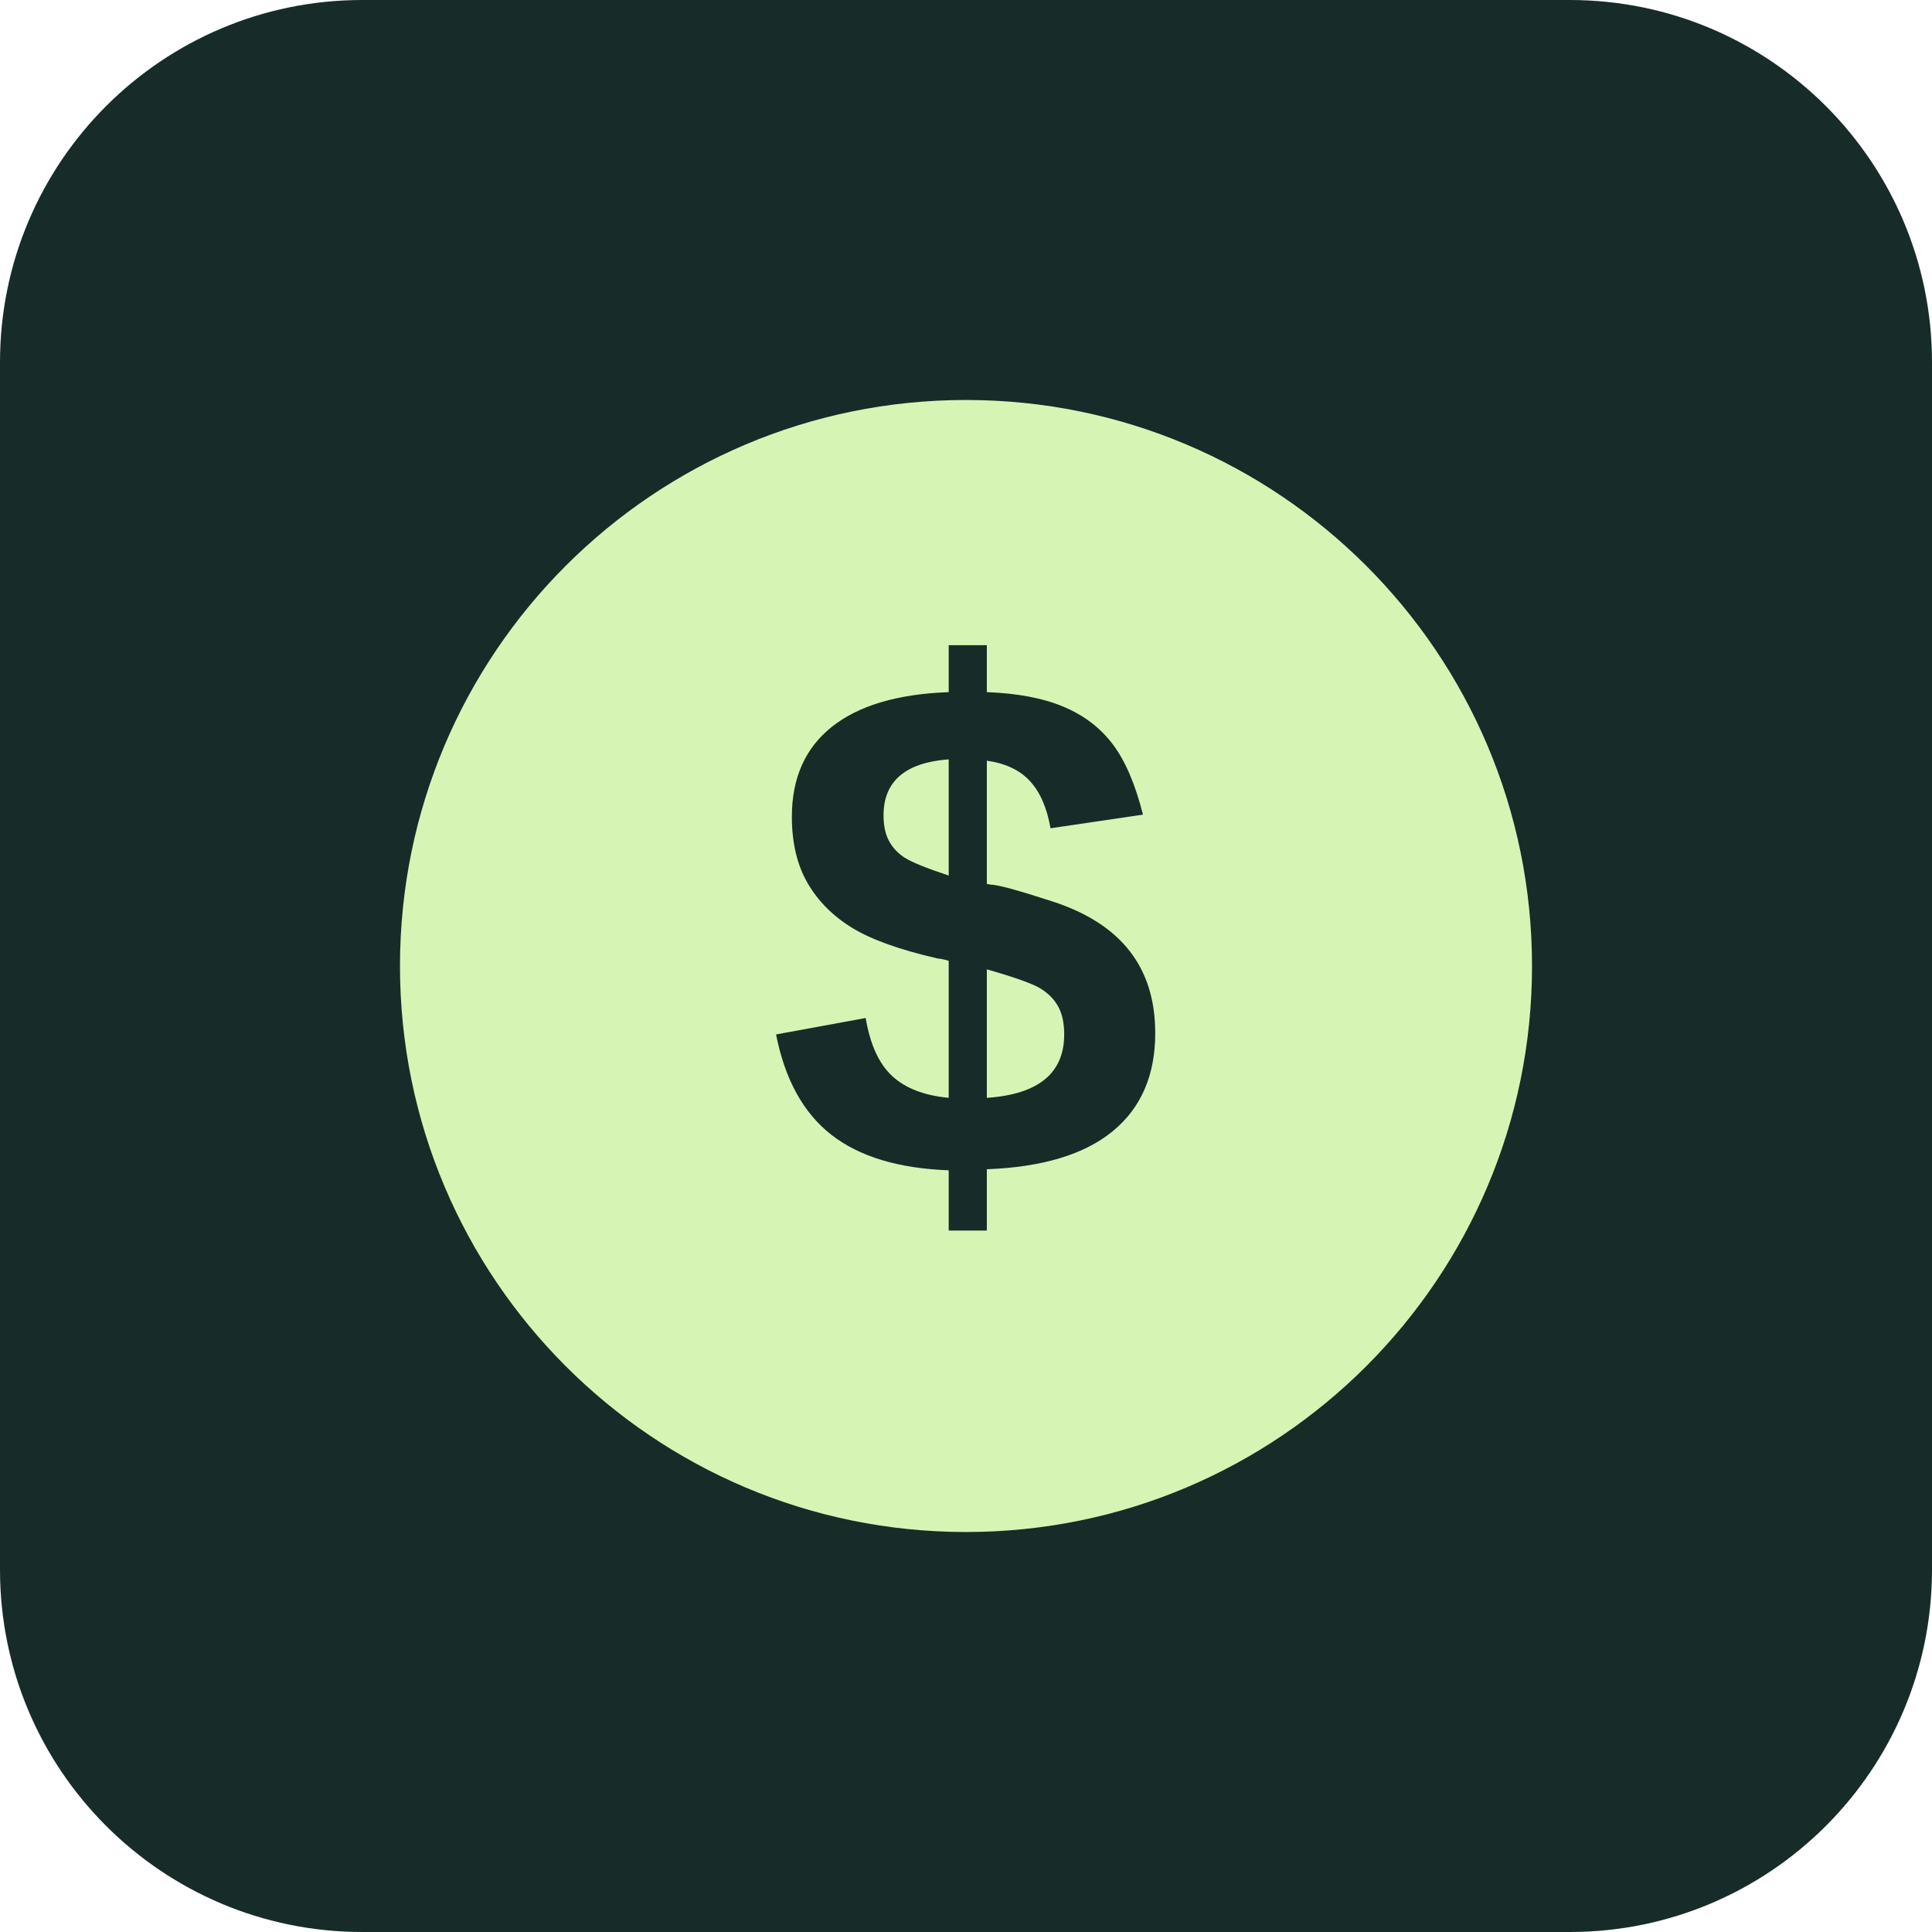
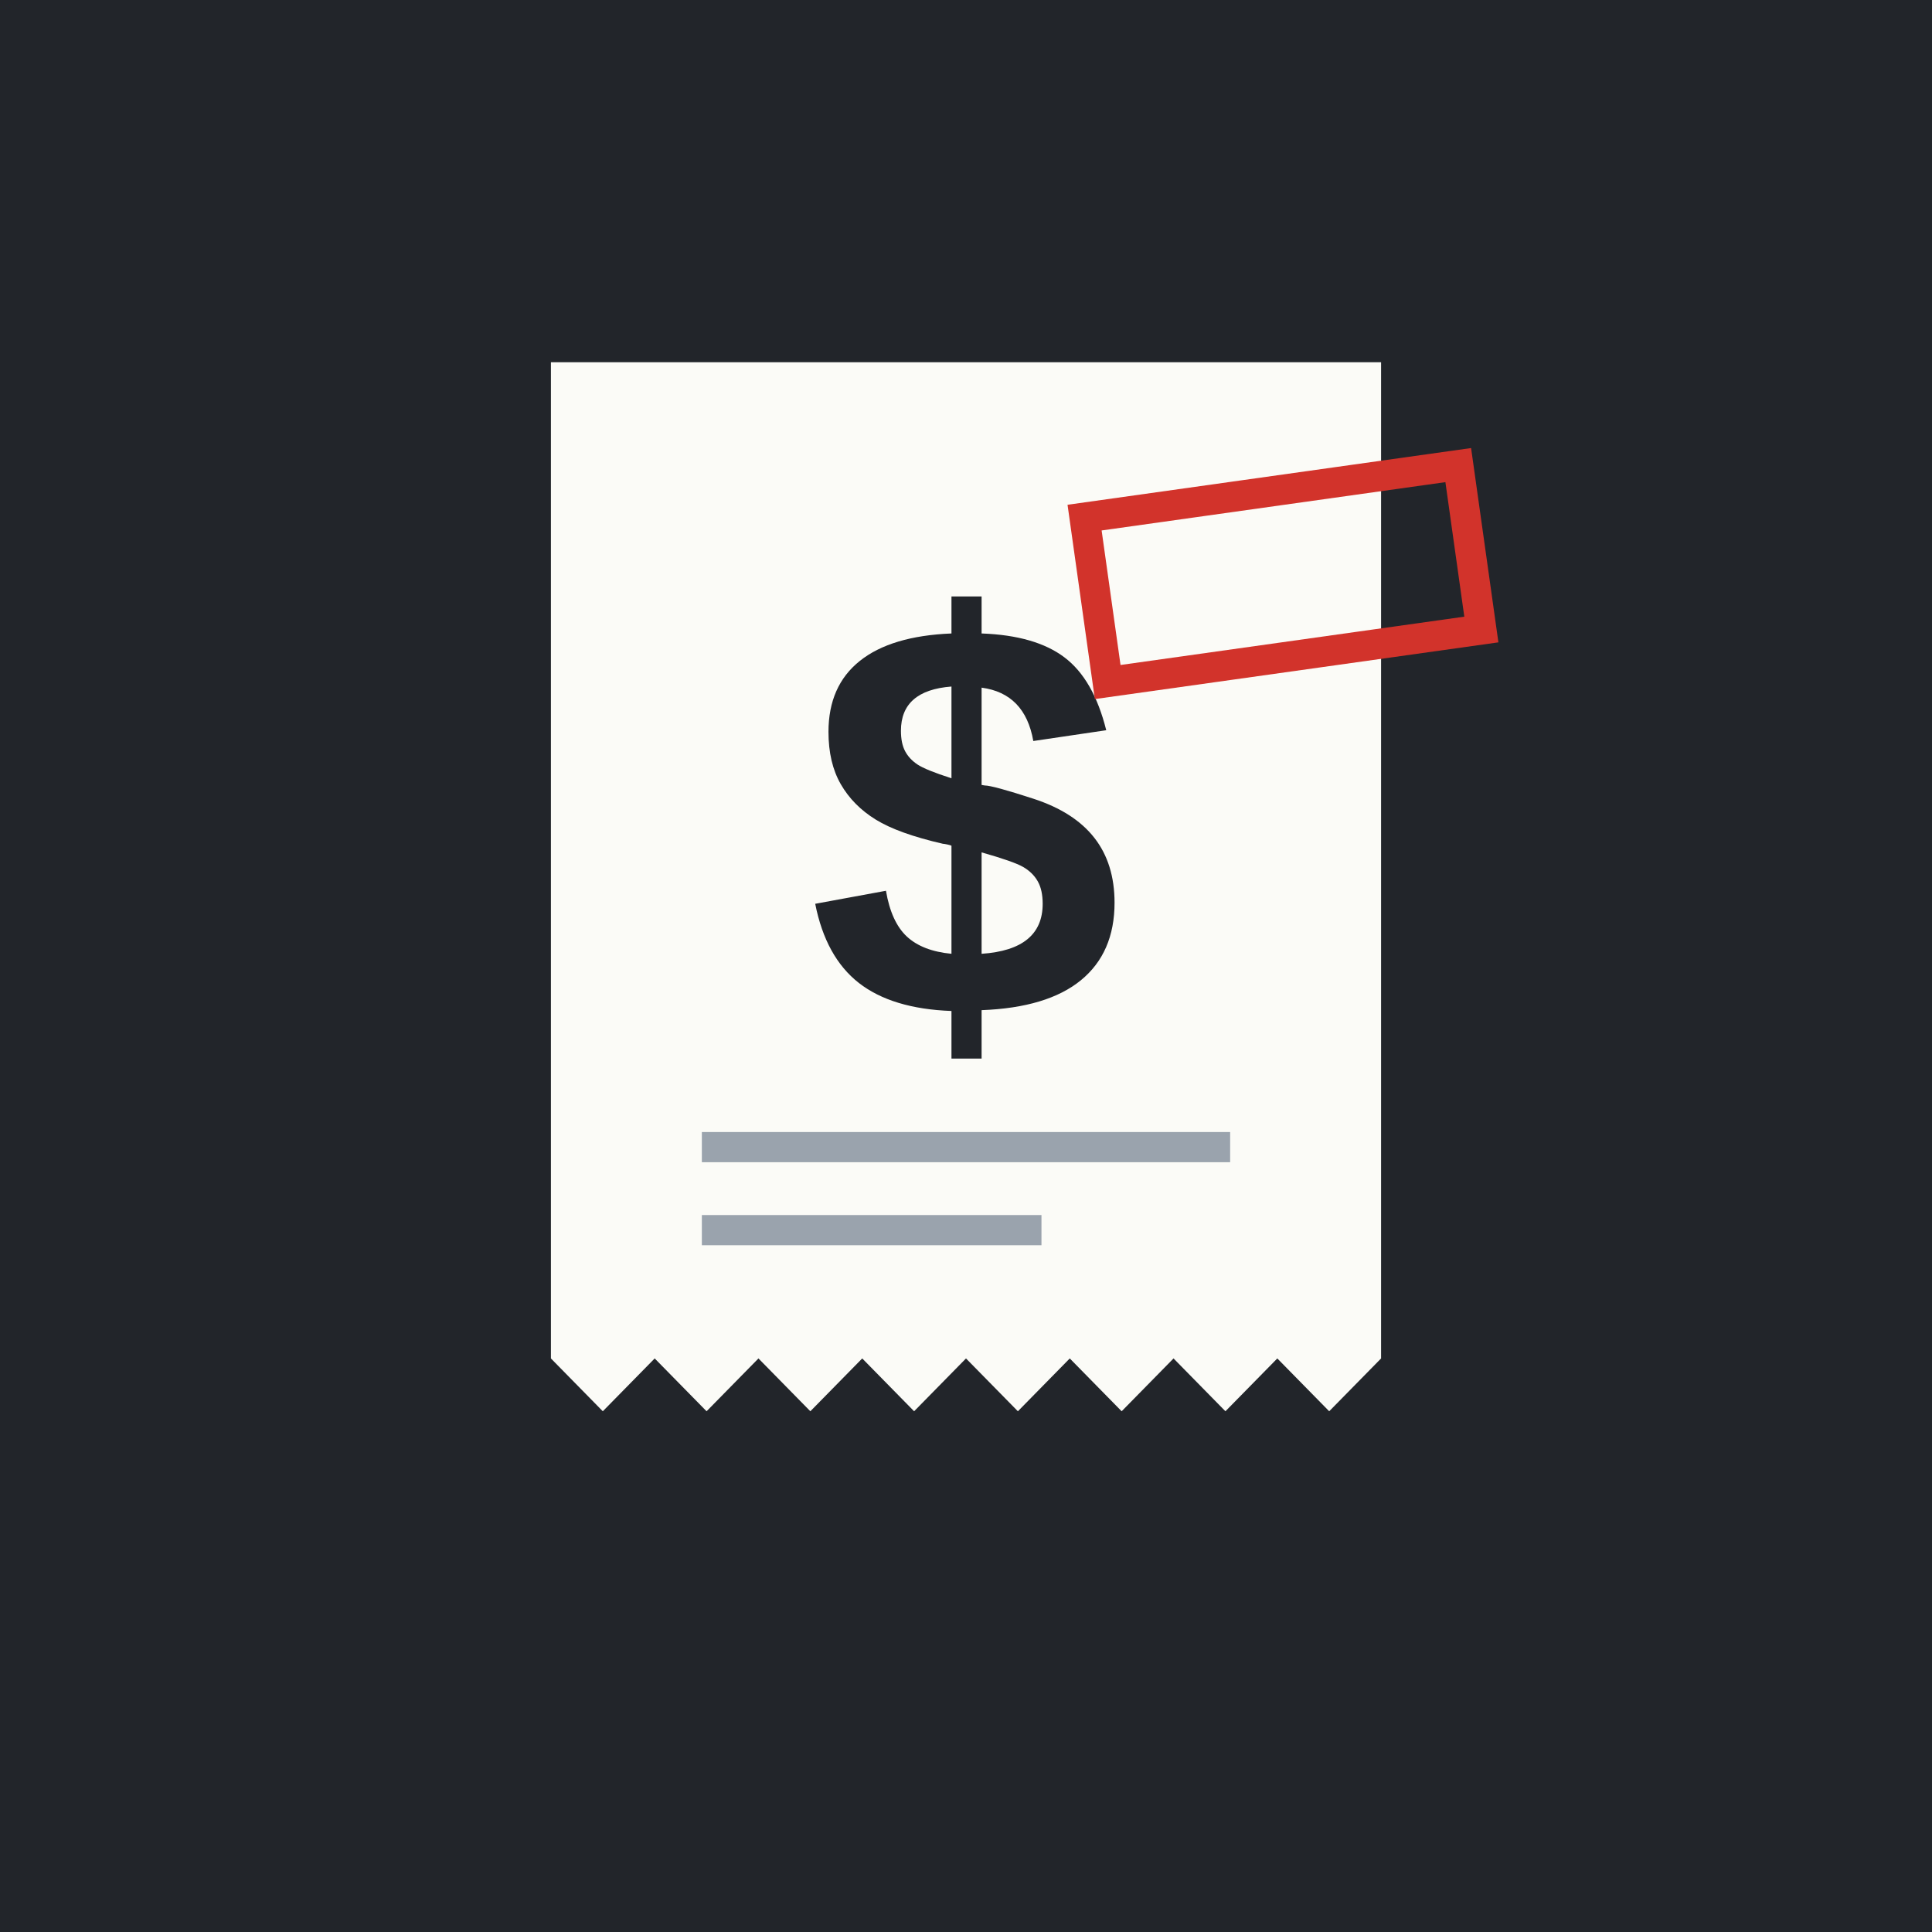
<svg xmlns="http://www.w3.org/2000/svg" viewBox="0 0 512 512">
-   <rect width="512" height="512" rx="96" fill="#172C28" />
-   <circle cx="256" cy="256" r="150" fill="#D6F5B5" />
-   <text x="256" y="312" text-anchor="middle" font-family="Arial, sans-serif" font-weight="700" font-size="190" fill="#172C28">$</text>
+   <rect width="512" height="512" fill="#22252A" />
+   <path d="M146 96h220v264l-13.75 14-13.75-14-13.75 14-13.75-14-13.75 14-13.75-14-13.75 14-13.75-14-13.75 14-13.75-14-13.75 14-13.75-14-13.75 14-13.75-14-13.75 14-13.75-14L146 360z" fill="#FBFBF7" />
+   <text x="256" y="268" text-anchor="middle" font-family="Courier New, monospace" font-weight="700" font-size="150" fill="#22252A">$</text>
+   <rect x="186" y="300" width="140" height="8" fill="#9AA3AD" />
+   <rect x="186" y="322" width="90" height="8" fill="#9AA3AD" />
+   <rect x="290" y="130" width="100" height="44" fill="none" stroke="#D2332B" stroke-width="8" transform="rotate(-8 340 152)" />
</svg>
